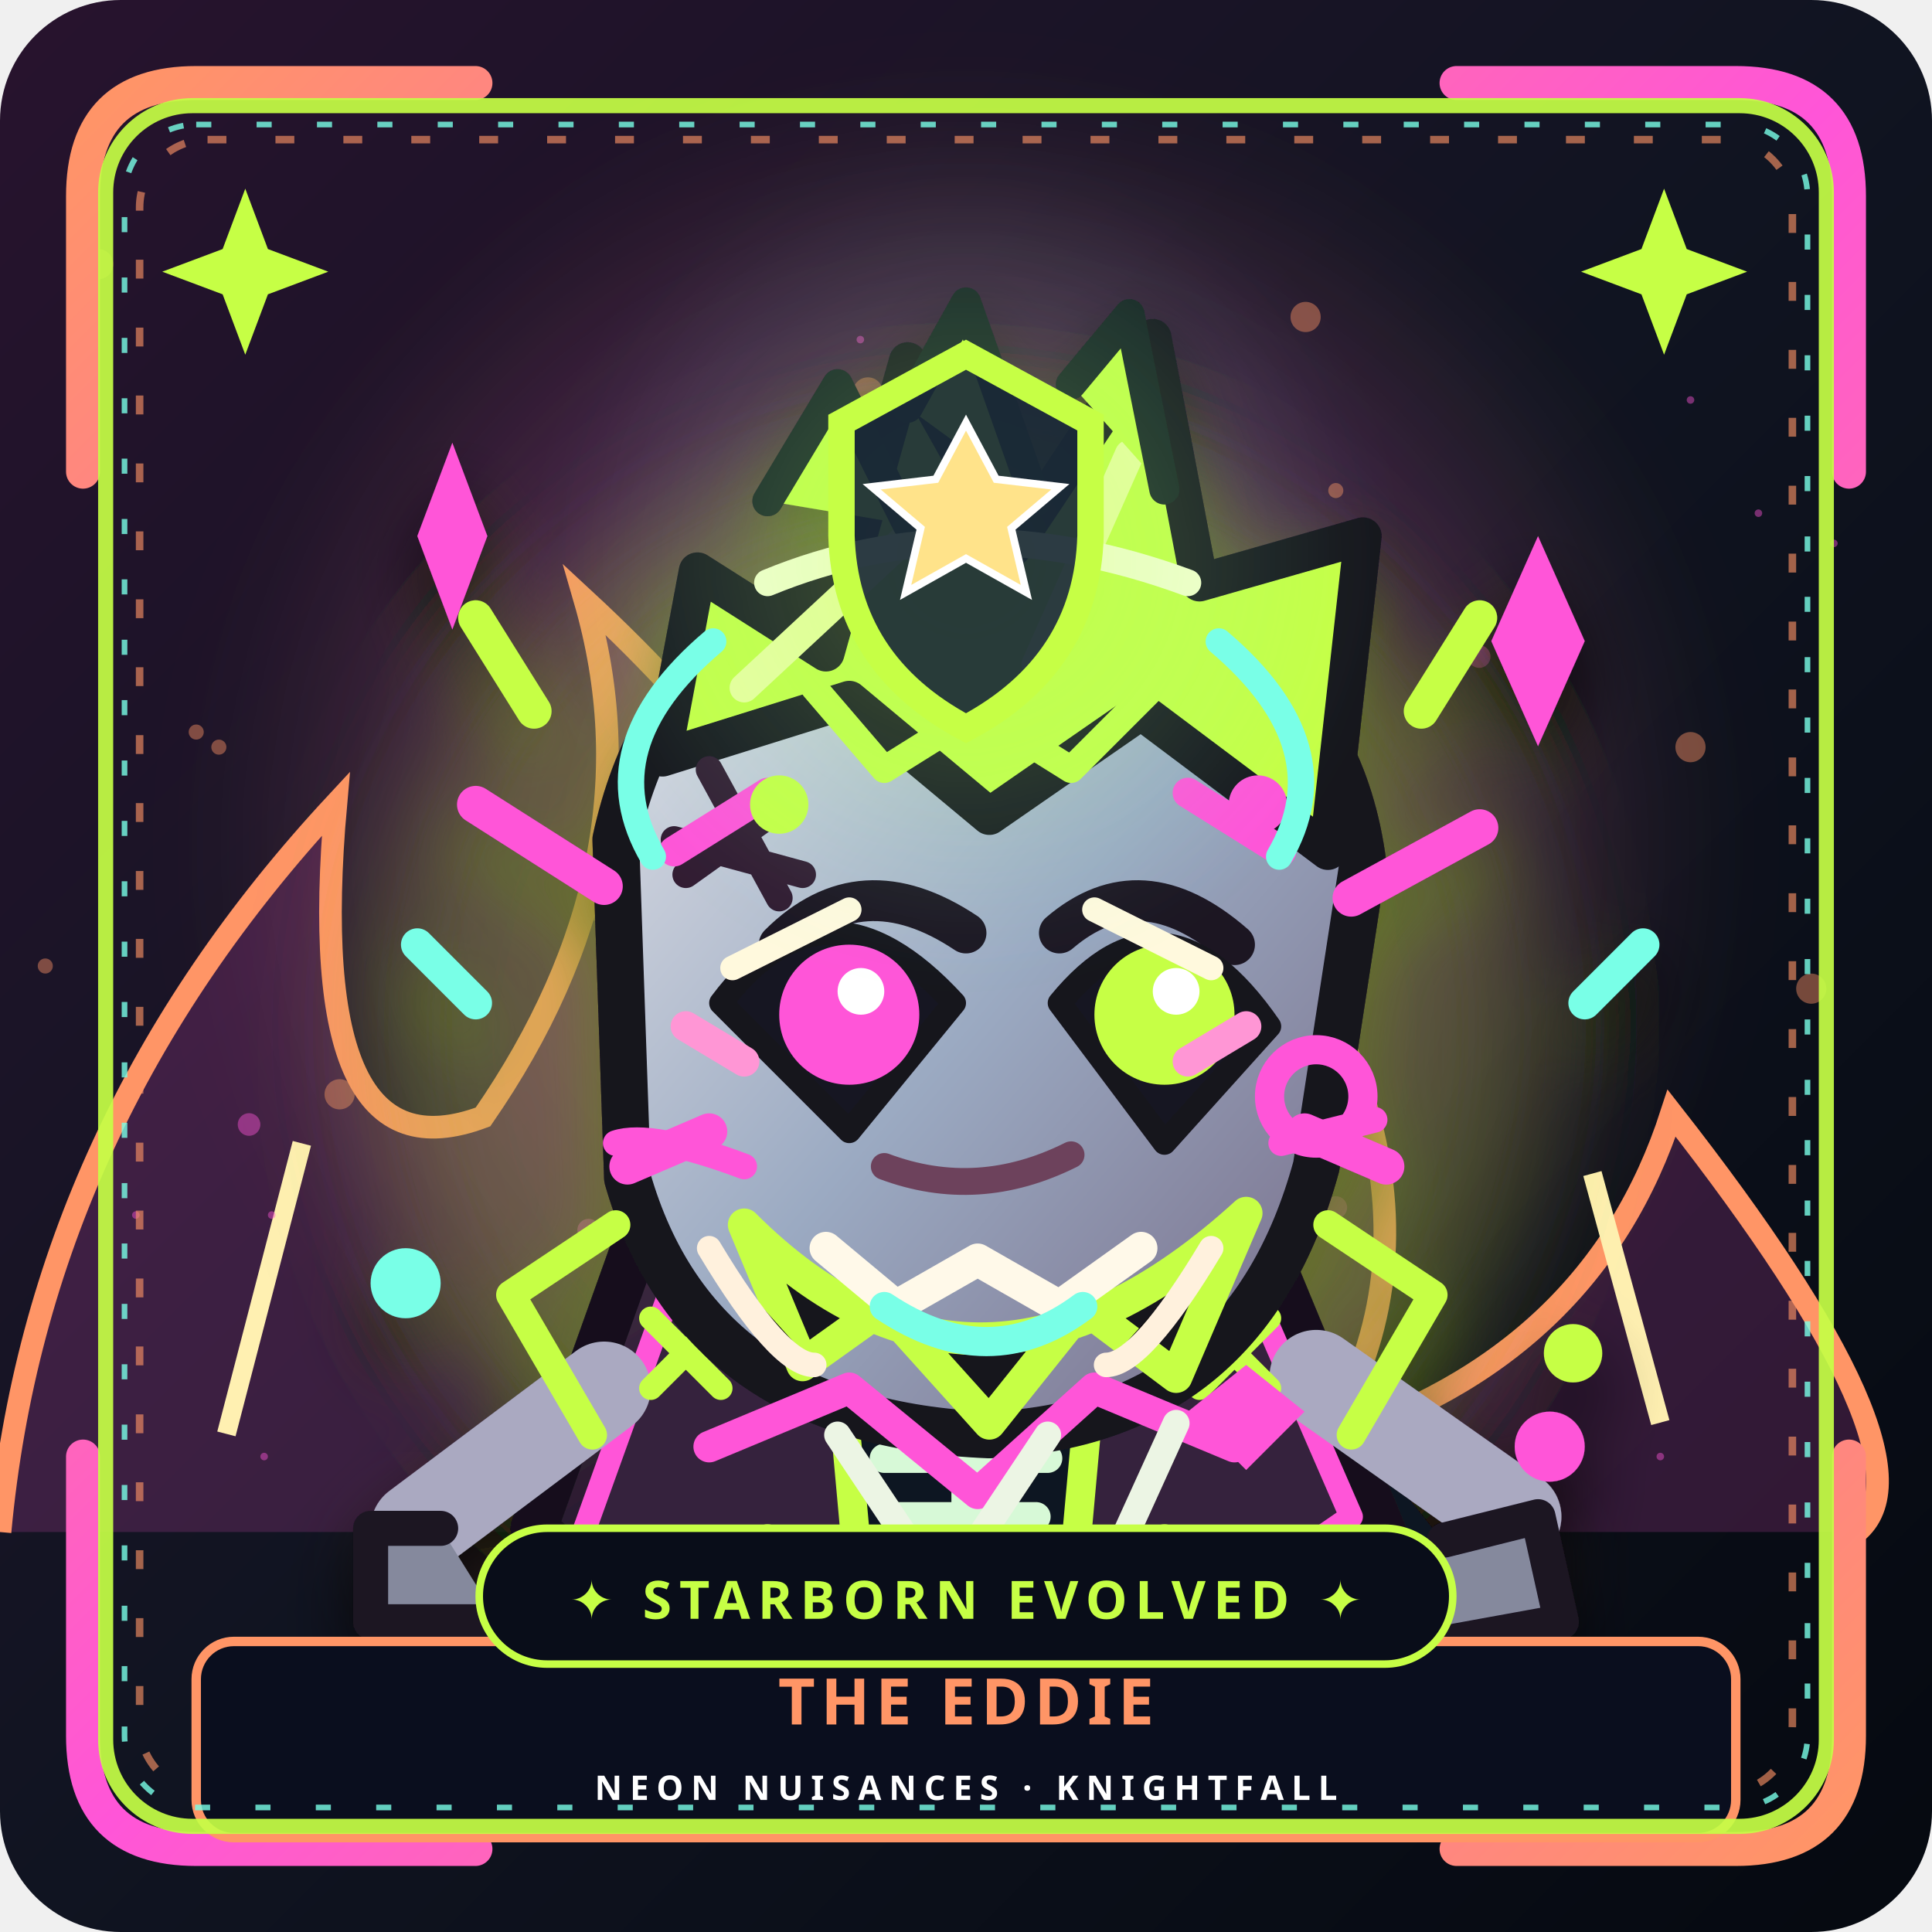
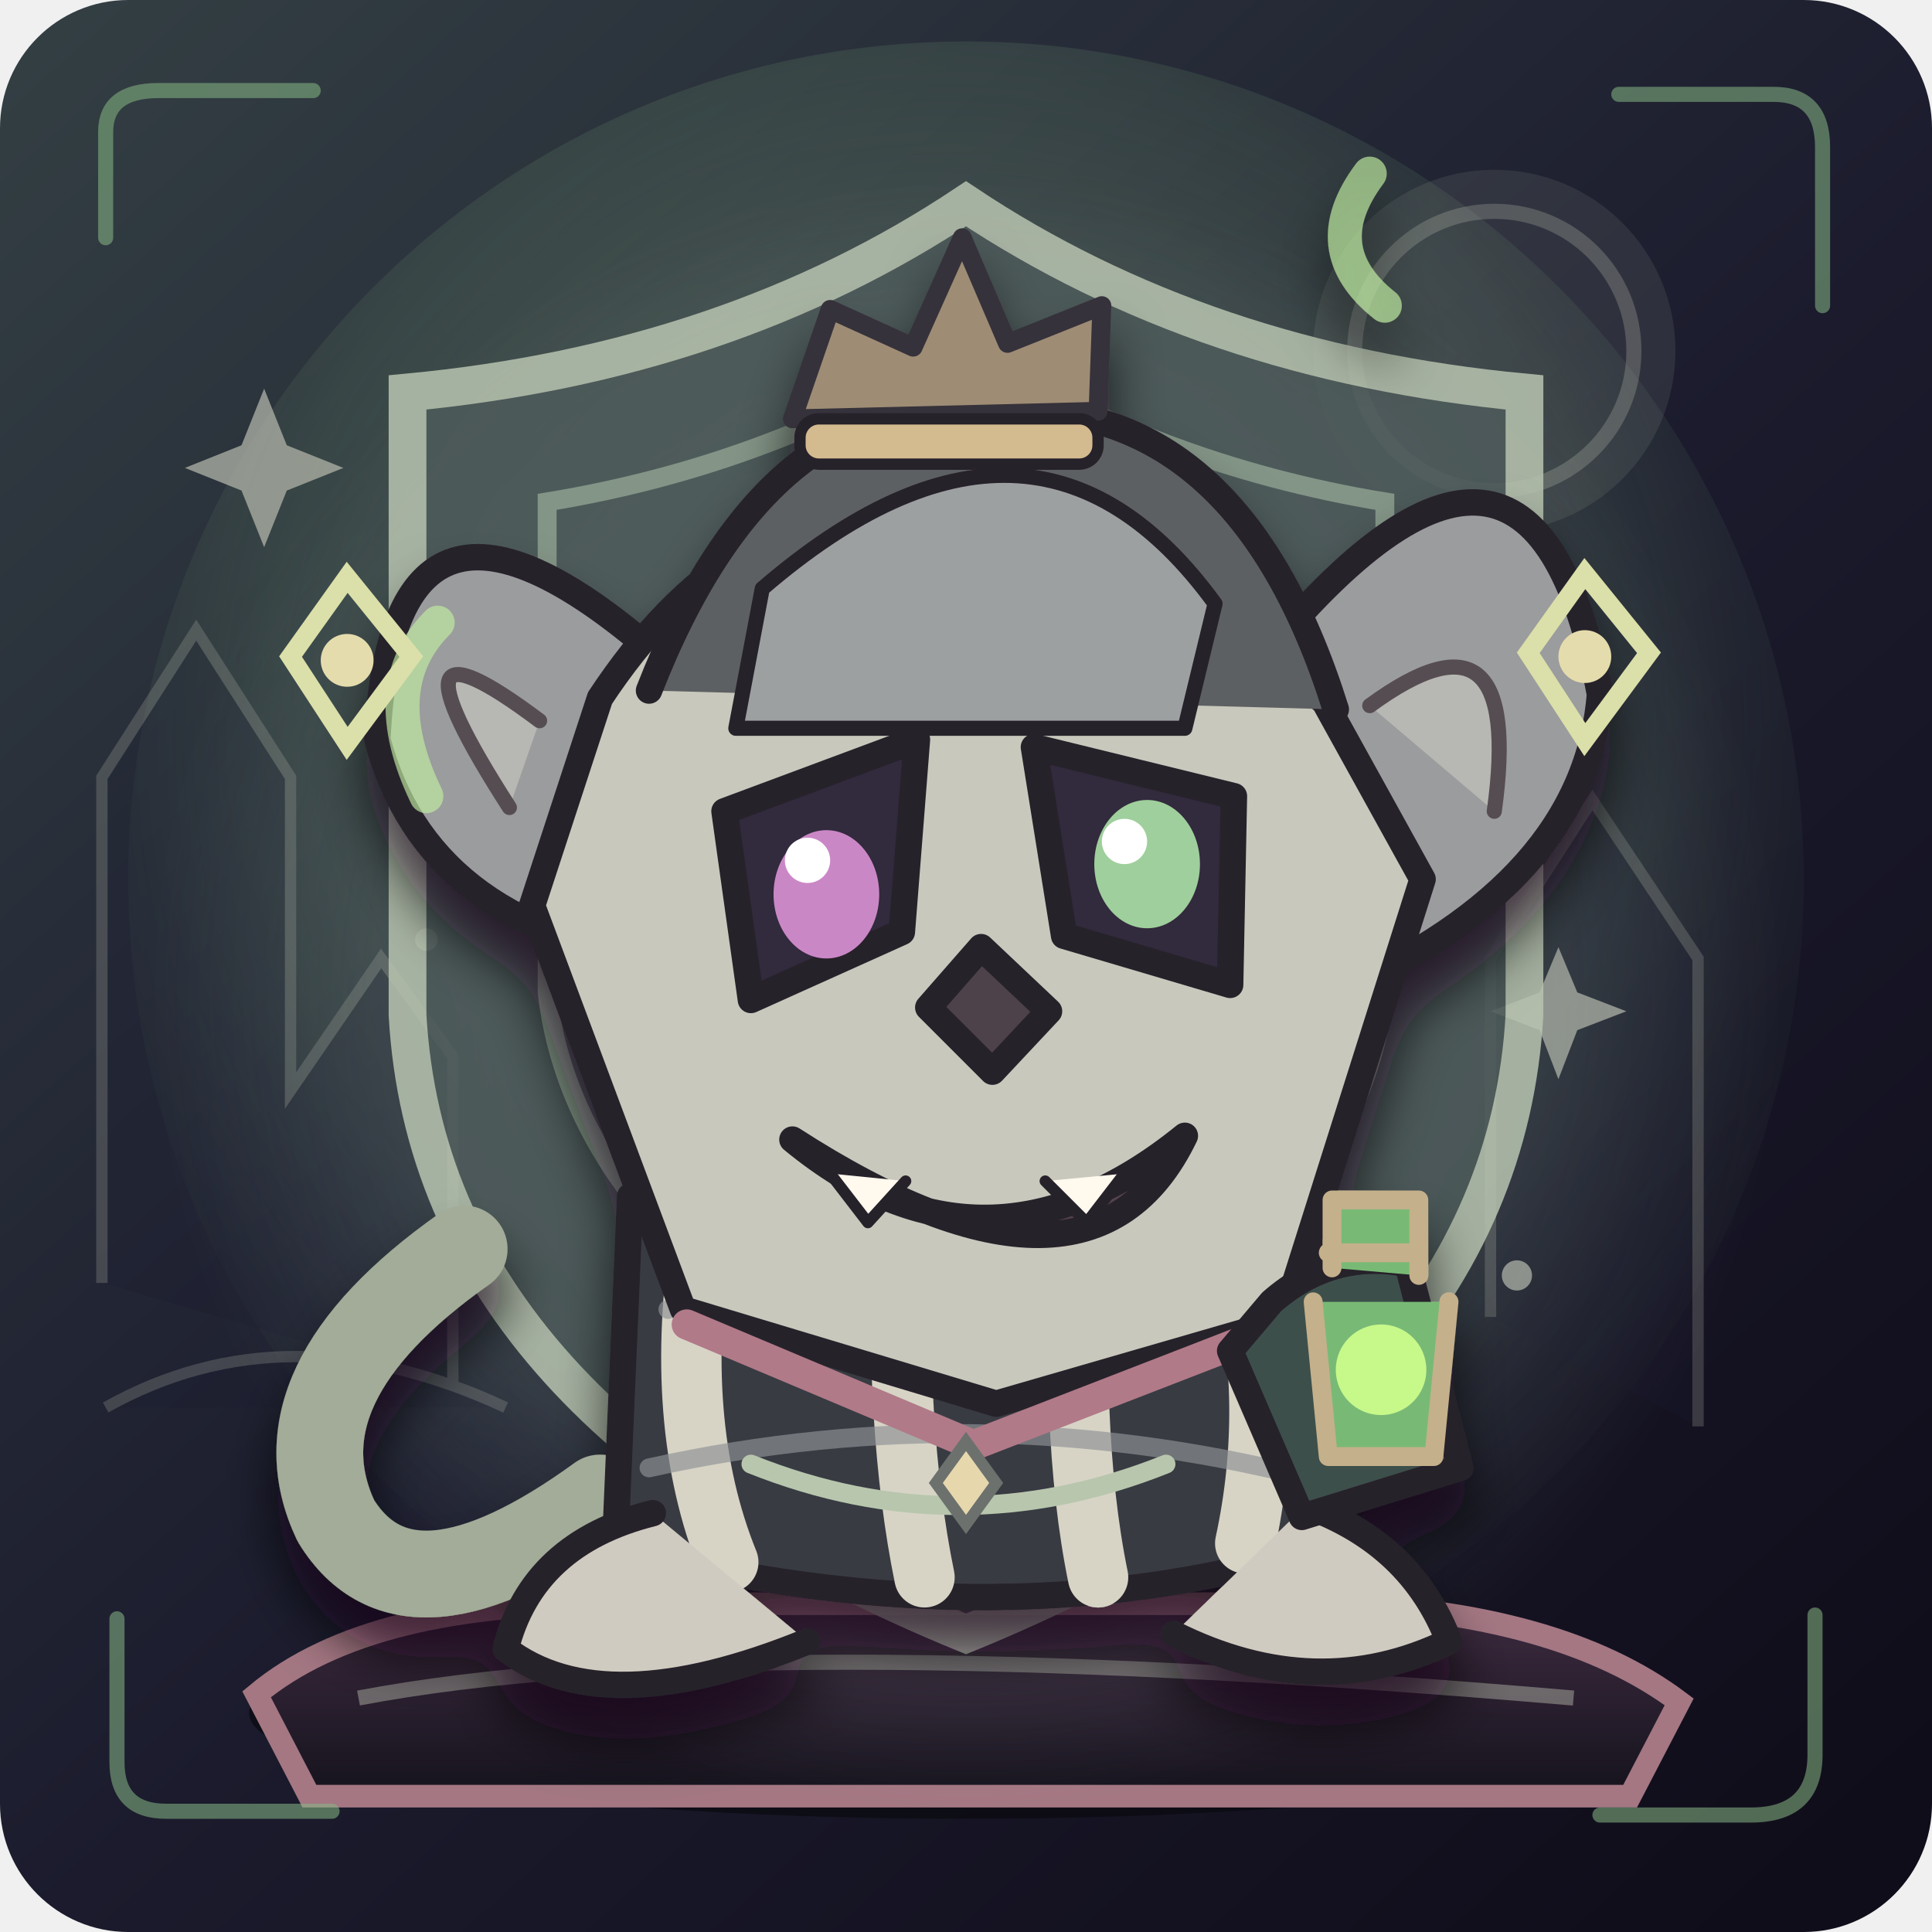
- <svg xmlns="http://www.w3.org/2000/svg" viewBox="0 0 512 512" role="img" aria-label="Everguard Eddie evolved Starborn companion">
+ <svg xmlns="http://www.w3.org/2000/svg" viewBox="0 0 512 512" role="img" data-evolution-form="mini-eddie" aria-labelledby="mini-eddie-title mini-eddie-desc">
  <defs>
-     <radialGradient id="evolveAura">
-       <stop stop-color="#c6ff45" stop-opacity=".3" />
-       <stop offset="1" stop-color="#79ffe7" stop-opacity="0" />
+     <linearGradient id="mini-eddie-sky" x1="0" y1="0" x2=".9" y2="1">
+       <stop stop-color="#344044" />
+       <stop offset=".56" stop-color="#1b1b2d" />
+       <stop offset="1" stop-color="#100d1a" />
+     </linearGradient>
+     <radialGradient id="mini-eddie-aura" cx=".49" cy=".42" r=".63">
+       <stop stop-color="#b6b9ac" stop-opacity=".43" />
+       <stop offset=".65" stop-color="#87b885" stop-opacity=".15" />
+       <stop offset="1" stop-color="#1b1b2d" stop-opacity="0" />
    </radialGradient>
-     <filter id="evolveGlow">
-       <feGaussianBlur stdDeviation="8" />
+     <linearGradient id="mini-eddie-ground" x1="0" y1="0" x2="0" y2="1">
+       <stop stop-color="#3e2b40" />
+       <stop offset="1" stop-color="#15131d" />
+     </linearGradient>
+     <filter id="mini-eddie-shadow" x="-35%" y="-40%" width="170%" height="180%">
+       <feDropShadow dx="0" dy="11" stdDeviation="7" flood-color="#090710" flood-opacity=".7" />
    </filter>
+     <radialGradient id="mini-eddie-evolved-halo">
+       <stop stop-color="#b4c4a4" stop-opacity=".31" />
+       <stop offset=".72" stop-color="#98aca8" stop-opacity=".12" />
+       <stop offset="1" stop-color="#98aca8" stop-opacity="0" />
+     </radialGradient>
  </defs>
-   <svg x="0" y="0" width="512" height="512" viewBox="0 0 512 512">
-     <defs>
-       <linearGradient id="sceneBackground" x2="1" y2="1">
-         <stop stop-color="#28132e" />
-         <stop offset=".5" stop-color="#101421" />
-         <stop offset="1" stop-color="#050910" />
-       </linearGradient>
-       <radialGradient id="sceneAura">
-         <stop stop-color="#ff9566" stop-opacity=".46" />
-         <stop offset=".65" stop-color="#ff55d8" stop-opacity=".19" />
-         <stop offset="1" stop-color="#ff9566" stop-opacity="0" />
-       </radialGradient>
-       <linearGradient id="neonTrim" x2="1" y2="1">
-         <stop stop-color="#ff9566" />
-         <stop offset=".5" stop-color="#ff55d8" />
-         <stop offset="1" stop-color="#ff9566" />
-       </linearGradient>
-       <filter id="sceneGlow">
-         <feGaussianBlur stdDeviation="12" />
-       </filter>
-       <filter id="characterDepth">
-         <feDropShadow dx="0" dy="10" stdDeviation="9" flood-color="#000" flood-opacity=".8" />
-       </filter>
-     </defs>
-     <rect width="512" height="512" rx="32" fill="url(#sceneBackground)" />
-     <circle cx="256" cy="224" r="205" fill="url(#sceneAura)" filter="url(#sceneGlow)" />
-     <g style="color:#ff9566">
-       <path d="M0 406q10-108 89-193-9 101 39 83 47-68 27-137 108 100 61 177 94-29 87-137 96 104 48 183 71-22 92-87 72 92 49 111" fill="#ff55d82b" stroke="currentColor" stroke-width="6" />
-       <path d="m60 380 20-77m360 74-18-66" stroke="#fff0b1" stroke-width="5" />
+   <rect x="0" y="0" width="512" height="512" rx="34" fill="url(#mini-eddie-sky)" />
+   <circle cx="256" cy="233" r="222" fill="url(#mini-eddie-aura)" />
+   <circle cx="396" cy="93" r="48" fill="#b6b9ac" opacity=".12" />
+   <circle cx="396" cy="93" r="37" fill="none" stroke="#b6b9ac" opacity=".28" stroke-width="4" />
+   <path d="M27 340V206l25-39 25 39v83l24-35 19 26v87m275-18v-95l27-42 28 42v124m-422-5q48-27 106 0" fill="#1b1b2d" stroke="#b6b9ac" stroke-width="3" opacity=".24" />
+   <g fill="#b6b9ac" opacity=".72">
+     <path d="m70 103 6 15 15 6-15 6-6 15-6-15-15-6 15-6zm343 148 5 12 13 5-13 5-5 13-5-13-13-5 13-5z" />
+     <circle cx="364" cy="178" r="3" />
+     <circle cx="113" cy="249" r="3" />
+     <circle cx="402" cy="338" r="4" />
+   </g>
+   <ellipse cx="256" cy="454" rx="190" ry="28" fill="#08080e" opacity=".69" />
+   <path d="M68 449q30-25 97-24h187q61 2 93 26l-13 25H82Z" fill="url(#mini-eddie-ground)" stroke="#a47783" stroke-width="6" />
+   <path d="M95 450q100-19 322 0" fill="none" stroke="#b6b9ac" stroke-width="4" opacity=".47" />
+   <g class="evolution-rear" aria-hidden="true">
+     <circle cx="256" cy="264" r="215" fill="url(#mini-eddie-evolved-halo)" />
+     <path d="M256 54Q319 96 404 104v165q-6 106-148 164Q114 375 108 269V104Q193 96 256 54Z" fill="#4e5a5a" stroke="#b9c4b0" stroke-width="10" opacity=".85" />
+     <path d="M256 91q50 32 111 42v130q-8 70-111 120-103-50-111-120V133q61-10 111-42Z" fill="none" stroke="#98ac99" stroke-width="5" opacity=".72" />
+     <path d="M256 78v50M136 243h43M333 243h43M256 367v31" stroke="#d3d9c2" stroke-width="6" opacity=".7" />
+   </g>
+   <g filter="url(#mini-eddie-shadow)">
+     <g class="creature" stroke="#27202a" stroke-width="7" stroke-linecap="round" stroke-linejoin="round">
+       <path d="M123 331q-51 36-34 72 19 31 70-6" fill="none" stroke="#a2ac98" stroke-width="23" />
+       <path d="M167 317Q248 278 345 317L354 409Q266 437 163 410Z" fill="#393b43" />
+       <path d="M186 326q-8 51 7 88m46-93q-2 58 6 97m42-100q-4 61 4 100m38-83q9 37 1 74" stroke="#d7d4c6" stroke-width="16" fill="none" />
+       <path d="M177 347q86-25 168 0M172 389q90-20 180 4" stroke="#8e9294" stroke-width="5" opacity=".66" fill="none" />
+       <path d="M173 401q-32 8-39 36 26 20 80-2m132-36q28 10 38 36-35 17-73-2" fill="#d0cbc0" />
+       <path d="M178 177Q104 110 100 196q13 49 74 58m160-79q72-88 90 9-4 50-70 79" fill="#9b9c9d" />
+       <path d="M143 191Q99 158 135 214m228-27q41-30 33 28" fill="#b7b7b3" stroke="#564d52" stroke-width="4" />
+       <path d="M159 185q68-103 192 1l26 47-37 117-76 22-83-25-40-107Z" fill="#c9c8bc" />
+       <path d="M172 183q32-82 92-74 64-4 90 79" fill="#5d6162" />
+       <path d="M202 156q72-62 120 4l-8 33H195Z" fill="#9da0a0" stroke-width="4" />
+       <path d="m192 215 51-19-4 51-40 18zm82-17 53 13-1 50-44-13Z" fill="#32293c" />
+       <ellipse cx="219" cy="237" rx="14" ry="17" fill="#ca87c6" stroke="none" />
+       <ellipse cx="304" cy="229" rx="14" ry="17" fill="#9fcf9c" stroke="none" />
+       <circle cx="214" cy="228" r="6" fill="#fff" stroke="none" />
+       <circle cx="298" cy="223" r="6" fill="#fff" stroke="none" />
+       <path d="m246 267 14-16 18 17-15 16Z" fill="#4d4249" />
+       <path d="M210 302q51 42 104-1-25 52-104 1Z" fill="#564351" />
+       <path d="m220 311 10 13 10-11m37 0 11 11 10-13" fill="#fff9ee" stroke-width="3" />
+       <path d="M182 351l76 32 80-31" fill="none" stroke="#b17a88" stroke-width="8" />
+       <path d="M337 345q16-14 36-10l14 54-42 13-19-44Z" fill="#3d4f4c" />
+       <path d="M353 336v-18h23v20m-24-6h24m-28 13 4 41h28l4-41" stroke="#c4b08b" stroke-width="5" fill="#78ba75" />
+       <circle cx="366" cy="363" r="12" fill="#c7f88a" stroke="none" />
+       <path d="M113 211q-14-29 3-46m251-84q-19-15-4-35" fill="none" stroke="#c1eba1" stroke-width="9" opacity=".67" />
+       <g transform="translate(244 111)">
+         <path d="m-34 0 10-29 22 10 13-29 12 28 25-10-1 28Z" fill="#9e8c75" stroke="#36313a" stroke-width="5" />
+         <rect x="-32" width="79" height="12" rx="5" fill="#d3ba8f" stroke-width="3" />
+       </g>
    </g>
-     <circle cx="36" cy="322" r="1" fill="#ff55d8" opacity=".44" />
-     <circle cx="378" cy="374" r="2" fill="#ff9566" opacity=".44" />
-     <circle cx="182" cy="174" r="3" fill="#ff55d8" opacity=".44" />
-     <circle cx="158" cy="370" r="4" fill="#ff9566" opacity=".44" />
-     <circle cx="72" cy="322" r="1" fill="#ff55d8" opacity=".44" />
-     <circle cx="332" cy="394" r="2" fill="#ff9566" opacity=".44" />
-     <circle cx="156" cy="326" r="3" fill="#ff55d8" opacity=".44" />
-     <circle cx="158" cy="240" r="4" fill="#ff9566" opacity=".44" />
-     <circle cx="260" cy="266" r="1" fill="#ff55d8" opacity=".44" />
-     <circle cx="204" cy="132" r="2" fill="#ff9566" opacity=".44" />
-     <circle cx="230" cy="210" r="3" fill="#ff55d8" opacity=".44" />
-     <circle cx="200" cy="262" r="4" fill="#ff9566" opacity=".44" />
-     <circle cx="70" cy="386" r="1" fill="#ff55d8" opacity=".44" />
-     <circle cx="12" cy="256" r="2" fill="#ff9566" opacity=".44" />
-     <circle cx="354" cy="320" r="3" fill="#ff55d8" opacity=".44" />
-     <circle cx="90" cy="290" r="4" fill="#ff9566" opacity=".44" />
-     <circle cx="486" cy="144" r="1" fill="#ff55d8" opacity=".44" />
-     <circle cx="58" cy="198" r="2" fill="#ff9566" opacity=".44" />
-     <circle cx="304" cy="266" r="3" fill="#ff55d8" opacity=".44" />
-     <circle cx="480" cy="262" r="4" fill="#ff9566" opacity=".44" />
-     <circle cx="440" cy="386" r="1" fill="#ff55d8" opacity=".44" />
-     <circle cx="52" cy="194" r="2" fill="#ff9566" opacity=".44" />
-     <circle cx="392" cy="174" r="3" fill="#ff55d8" opacity=".44" />
-     <circle cx="230" cy="104" r="4" fill="#ff9566" opacity=".44" />
-     <circle cx="466" cy="136" r="1" fill="#ff55d8" opacity=".44" />
-     <circle cx="354" cy="130" r="2" fill="#ff9566" opacity=".44" />
-     <circle cx="208" cy="358" r="3" fill="#ff55d8" opacity=".44" />
-     <circle cx="26" cy="70" r="4" fill="#ff9566" opacity=".44" />
-     <circle cx="448" cy="106" r="1" fill="#ff55d8" opacity=".44" />
-     <circle cx="316" cy="260" r="2" fill="#ff9566" opacity=".44" />
-     <circle cx="290" cy="292" r="3" fill="#ff55d8" opacity=".44" />
-     <circle cx="448" cy="198" r="4" fill="#ff9566" opacity=".44" />
-     <circle cx="228" cy="90" r="1" fill="#ff55d8" opacity=".44" />
-     <circle cx="162" cy="282" r="2" fill="#ff9566" opacity=".44" />
-     <circle cx="66" cy="298" r="3" fill="#ff55d8" opacity=".44" />
-     <circle cx="346" cy="84" r="4" fill="#ff9566" opacity=".44" />
-     <ellipse cx="256" cy="415" rx="155" ry="25" fill="#ff9566" opacity=".24" filter="url(#sceneGlow)" />
-     <g filter="url(#characterDepth)">
-       <svg x="58" y="74" width="396" height="396" viewBox="0 0 128 128" role="img" aria-labelledby="title desc">
-         <defs>
-           <linearGradient id="skin" x1="0" y1="0" x2="1" y2="1">
-             <stop stop-color="#e3e3e8" />
-             <stop offset=".5" stop-color="#9baac2" />
-             <stop offset="1" stop-color="#756884" />
-           </linearGradient>
-           <linearGradient id="jacket" x1="0" y1="0" x2="1" y2="1">
-             <stop stop-color="#4b314f" />
-             <stop offset=".5" stop-color="#211725" />
-             <stop offset="1" stop-color="#101323" />
-           </linearGradient>
-           <filter id="halo" x="-60%" y="-60%" width="220%" height="220%">
-             <feGaussianBlur stdDeviation="5" />
-           </filter>
-         </defs>
-         <ellipse cx="64" cy="119" rx="40" ry="5" fill="#c6ff45" opacity=".27" />
-         <circle cx="63" cy="64" r="50" fill="#c6ff45" opacity=".18" filter="url(#halo)" />
-         <g id="fx">
-           <path d="m17 22 3-8 3 8-3 8Zm92 9 4-9 4 9-4 9Z" fill="#ff55d8" />
-           <circle cx="116" cy="92" r="2.5" fill="#c6ff45" />
-         </g>
-         <g id="character" stroke-linejoin="round" stroke-linecap="round">
-           <path d="m45 103-8 13 23 0 5-12m14 0 8 12 20-2-12-15" fill="#474050" stroke="#111421" stroke-width="4" />
-           <path d="m29 115 29-5 6 11H26Zm52-4 27 2 3 9H79Z" fill="#13141e" stroke="#c6ff45" stroke-width="2.7" />
-           <path d="M38 114h19m27 1 19-1" stroke="#ff55d8" stroke-width="2.5" />
-           <path d="M37 79q19-11 51 0l12 29-17 12H42l-15-13Z" fill="url(#jacket)" stroke="#13111b" stroke-width="4" />
-           <path d="m40 83 10 0 7 21-9 13-17-9Z M87 83l-12 0-5 21 11 13 16-11Z" fill="#36243c" stroke="#ff55d8" stroke-width="2" />
-           <path d="M53 91q11-4 22 0l-2 22q-10 6-18 0Z" fill="#101620" stroke="#c6ff45" stroke-width="2.5" />
-           <path d="M58 95h13m-14 6 14 0m-13 5 12 0M64 89v26" stroke="#d7f9d7" stroke-width="2.5" />
-           <path d="m33 95-16 12m77-13 17 12" stroke="#aaa9c1" stroke-width="8" />
-           <path d="m19 107-6 0 0 8 11 0m81-7 8-2 2 9-11 2" fill="#85899d" stroke="#1a1424" stroke-width="3" />
-           <path d="m37 89 6 6m-6 0 6-6m41 0 6 6m-6 0 6-6" stroke="#c6ff45" stroke-width="2" />
-           <path d="m83 97 5-4 5 4-5 5Z" fill="#ff55d8" />
-           <path d="M34 48Q39 25 65 24q30 3 33 26l-4 26q-6 22-28 23-25-1-31-22Z" fill="url(#skin)" stroke="#14121e" stroke-width="4" />
-           <path d="m38 41 3-16 11 7 7-25 9 16 12-18 4 21 14-4-3 27-16-12-13 9-12-10Z" fill="#c6ff45" stroke="#13141d" stroke-width="3.2" />
-           <path d="m45 35 14-13m11 11 8-18" stroke="#ecff9c" stroke-width="2.5" />
-           <path d="m33 52-11-7m75 8 11-6" stroke="#ff55d8" stroke-width="3.2" />
-           <path d="m42 42 6 11m-9-5 11 3m-10 0 7-5" stroke="#301c33" stroke-width="2.3" />
-           <path d="M48 57q7-7 16-1m8 0q7-6 15 1" fill="none" stroke="#1b1422" stroke-width="3.5" />
-           <g id="eyes">
-             <path d="M43 62q9-12 20 0l-9 11Zm29 0q9-11 18 2l-9 10Z" fill="#191520" stroke="#15121c" stroke-width="2" />
-             <circle cx="54" cy="63" r="6" fill="#ff55d8" />
-             <circle cx="81" cy="63" r="6" fill="#c6ff45" />
-             <circle cx="55" cy="61" r="2" fill="#fff" />
-             <circle cx="82" cy="61" r="2" fill="#fff" />
-           </g>
-           <g id="lids" opacity="0">
-             <path d="m45 64 16 0m13 0 14 0" fill="none" stroke="#1a1621" stroke-width="5" />
-           </g>
-           <g id="wink" opacity="0">
-             <path d="m72 63 15 3" fill="none" stroke="#1a1621" stroke-width="5" />
-           </g>
-           <path d="M57 76q8 3 16-1" stroke="#6d435c" stroke-width="2.3" fill="none" />
-           <path d="M45 81q20 20 43-1l-6 14-8-6-8 10-9-10-7 5Z" fill="#15131b" stroke="#c6ff45" stroke-width="2.8" />
-           <path d="m52 83 6 5 7-4 7 4 7-5" stroke="#fff9e9" stroke-width="2.8" fill="none" />
-           <path d="M45 76q-8-3-11-2m57 0 8-2" stroke="#ff55d8" stroke-width="2.2" />
-           <circle cx="94" cy="70" r="4" fill="none" stroke="#ff55d8" stroke-width="2.5" />
-           <g id="deluxe-eddie-armor" stroke-linecap="round" stroke-linejoin="round">
-             <path d="m47 19 6-10 6 12m0-10 5-9 6 17m3-10 5-6 3 15" fill="#c6ff45" stroke="#182020" stroke-width="2.6" />
-             <path d="M47 26q17-7 36 0" fill="none" stroke="#f7ffcc" stroke-width="2.3" />
-             <path d="m39 49 8-5m36 0 8 5" stroke="#ff55d8" stroke-width="2.6" />
-             <path d="m44 59 10-5m21 0 10 5" stroke="#fff9dd" stroke-width="2.1" />
-             <path d="m34 81-9 6 7 12m63-18 9 6-7 12" fill="none" stroke="#c6ff45" stroke-width="2.5" />
-             <path d="m42 100 12-5 11 9 10-9 12 5" fill="none" stroke="#ff55d8" stroke-width="2.7" />
-             <path d="M53 99l6 9m12-9-6 9m17-10-5 11" stroke="#ecf5e4" stroke-width="2.3" />
-             <path d="m47 108 6 12m28-12-6 12" stroke="#c6ff45" stroke-width="2.7" />
-             <path d="M45 118h14m17 0h14" stroke="#ff55d8" stroke-width="3" />
-             <path d="M42 73 35 76m58-3 7 3" stroke="#ff55d8" stroke-width="3.1" />
-             <path d="M57 88q9 6 17 0" fill="none" stroke="#79ffe7" stroke-width="2.5" />
-             <path d="M51 35l6 7 8-5 8 5 7-7" fill="none" stroke="#c6ff45" stroke-width="2.3" />
-             <path d="m40 64 5 3m43-3-5 3" stroke="#ff96d5" stroke-width="2.6" />
-             <path d="M42 83q6 10 9 10m34-10q-6 10-9 10" stroke="#fff1dd" stroke-width="2.1" />
-             <circle cx="48" cy="45" r="2.5" fill="#c6ff45" />
-             <circle cx="89" cy="45" r="2.5" fill="#ff55d8" />
-             <path d="m22 62-5-5m100 5 5-5" stroke="#79ffe7" stroke-width="2.8" />
-             <path d="M27 37l-5-8m81 8 5-8" stroke="#c6ff45" stroke-width="3" />
-             <circle cx="114" cy="100" r="3" fill="#ff55d8" />
-             <circle cx="16" cy="86" r="3" fill="#79ffe7" />
-           </g>
-         </g>
-       </svg>
+   </g>
+   <g class="evolution-details" aria-hidden="true">
+     <g fill="none" stroke="#dbdfa9" stroke-width="5" stroke-linecap="round">
+       <path d="m77 174 15-21 17 21-17 23Z" />
+       <path d="m405 173 15-21 17 21-17 23Z" />
    </g>
-     <path d="M22 125V52Q22 22 52 22h74M386 22h74q30 0 30 30v73M490 386v74q0 30-30 30h-74M126 490H52q-30 0-30-30v-74" stroke="url(#neonTrim)" stroke-width="9" stroke-linecap="round" fill="none" />
-     <rect x="37" y="37" width="438" height="438" rx="18" fill="none" stroke="#ff9566" stroke-width="2" stroke-dasharray="5 13" opacity=".62" />
-     <rect x="52" y="435" width="408" height="52" rx="10" fill="#0a0e1e" stroke="#ff9566" stroke-width="2.5" />
-     <text x="256" y="457" text-anchor="middle" font-family="sans-serif" font-size="17" font-weight="900" letter-spacing="1.5" fill="#ff9566">THE EDDIE</text>
-     <text x="256" y="477" text-anchor="middle" font-family="sans-serif" font-size="9" font-weight="700" letter-spacing="2" fill="#fff">NEON NUISANCES · KNIGHTFALL</text>
-   </svg>
-   <circle cx="256" cy="148" r="108" fill="url(#evolveAura)" filter="url(#evolveGlow)" />
-   <path d="M256 94 289 112v30q-1 34-33 51-32-17-33-51v-30Z" fill="#182637" fill-opacity=".9" stroke="#c6ff45" stroke-width="7" />
-   <path d="m256 112 8 15 17 2-13 11 4 17-16-9-16 9 4-17-13-11 17-2Z" fill="#ffe38a" stroke="#fff" stroke-width="2" />
-   <path d="M189 170q-33 28-16 57m150-57q33 28 16 57" fill="none" stroke="#79ffe7" stroke-width="7" stroke-linecap="round" />
-   <rect x="28" y="28" width="456" height="456" rx="23" fill="none" stroke="#c6ff45" stroke-width="4" opacity=".92" />
-   <rect x="33" y="33" width="446" height="446" rx="19" fill="none" stroke="#79ffe7" stroke-width="1.5" stroke-dasharray="4 12" opacity=".8" />
-   <path d="M59 66 65 50l6 16 16 6-16 6-6 16-6-16-16-6Zm376 0 6-16 6 16 16 6-16 6-6 16-6-16-16-6Z" fill="#c6ff45" />
-   <rect x="127" y="405" width="258" height="36" rx="18" fill="#090d19" stroke="#c6ff45" stroke-width="2" />
-   <text x="256" y="429" text-anchor="middle" font-family="sans-serif" font-size="14" font-weight="900" letter-spacing="2" fill="#c6ff45">✦ STARBORN EVOLVED ✦</text>
+     <g fill="#e5dcad">
+       <circle cx="92" cy="175" r="7" />
+       <circle cx="420" cy="174" r="7" />
+     </g>
+     <path d="M199 388q55 22 110 0" fill="none" stroke="#b8c6ad" stroke-width="5" stroke-linecap="round" />
+     <path d="m248 393 8-11 8 11-8 11Z" fill="#e7d7ad" stroke="#6c716d" stroke-width="3" />
+   </g>
+   <path d="M28 63V35q0-11 14-11h41M429 25h41q13 0 13 14v42M31 429v38q0 13 13 13h44M424 481h40q17 0 17-16v-37" fill="none" stroke="#87b885" stroke-width="4" opacity=".55" stroke-linecap="round" />
</svg>
